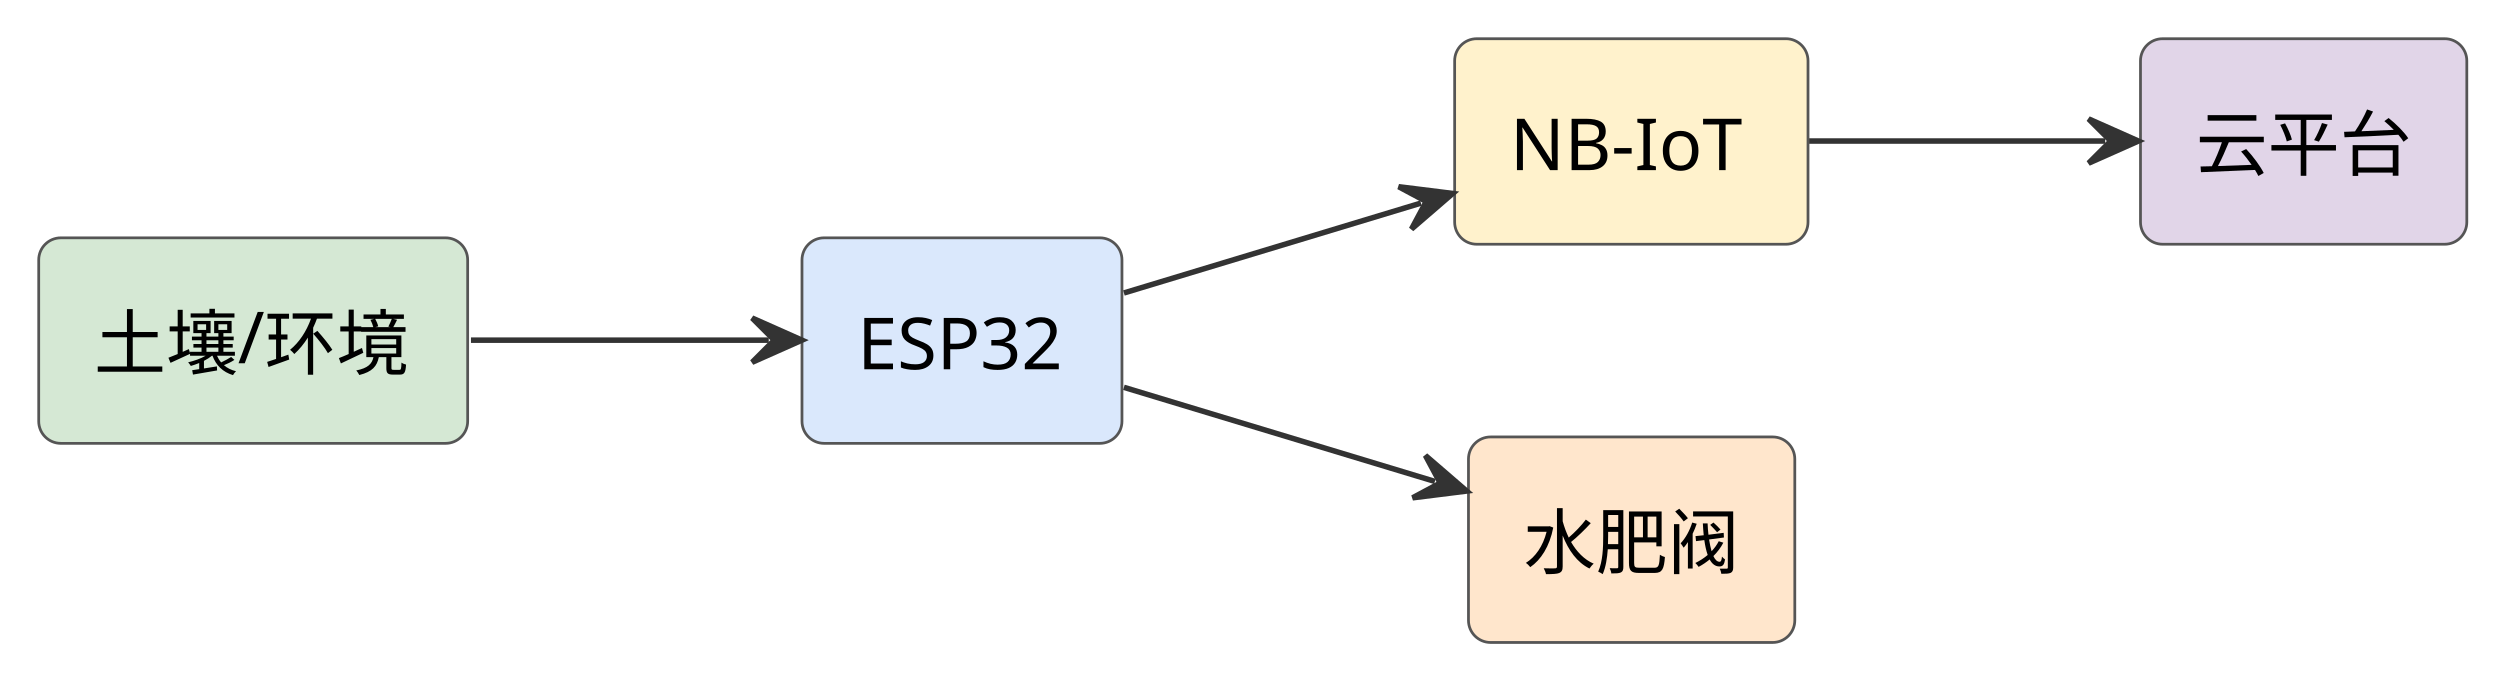
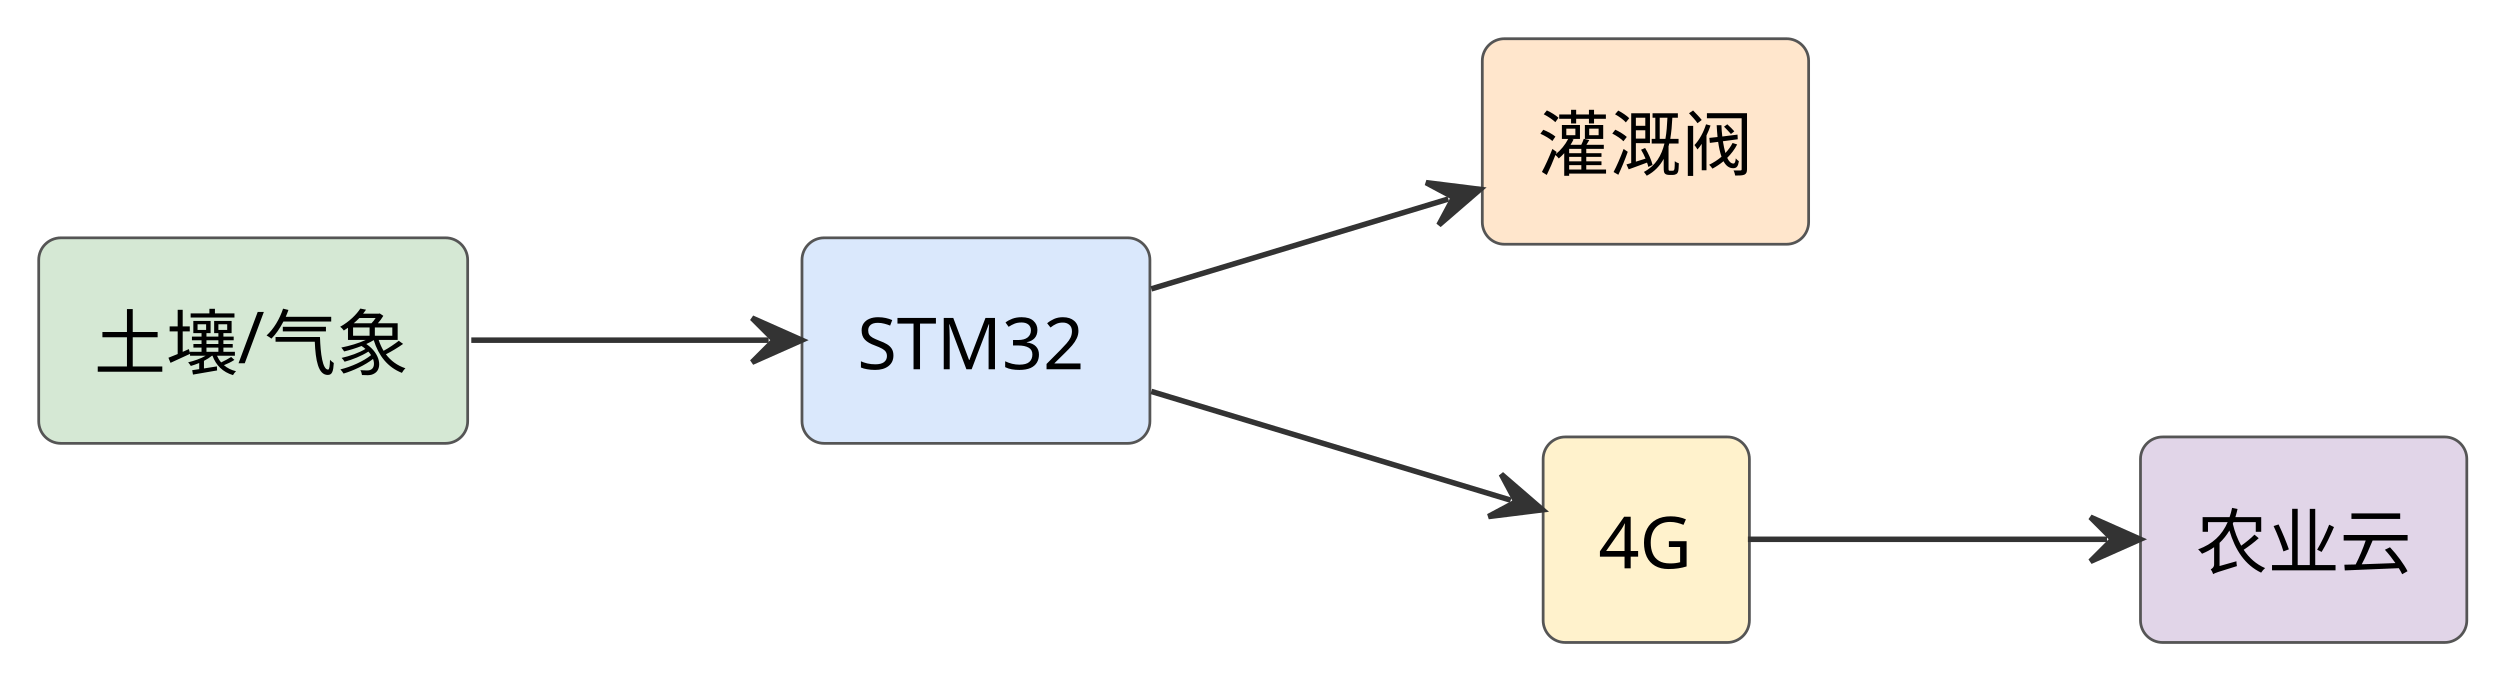
<svg xmlns="http://www.w3.org/2000/svg" contentStyleType="text/css" height="122px" preserveAspectRatio="none" style="width:452px;height:122px;background:#FFFFFF;" version="1.1" viewBox="0 0 452 122" width="452px" zoomAndPan="magnify">
  <defs />
  <g>
    <g id="elem_s">
      <rect fill="#D5E8D4" height="37.158" rx="4" ry="4" style="stroke:#555555;stroke-width:0.5;" width="77.554" x="7" y="43" />
-       <text fill="#000000" font-family="Microsoft YaHei" font-size="13" lengthAdjust="spacing" textLength="57.554" x="17" y="66.755">土壤/环境</text>
+       <text fill="#000000" font-family="Microsoft YaHei" font-size="13" lengthAdjust="spacing" textLength="57.554" x="17" y="66.755">土壤/气象</text>
    </g>
-     <g id="elem_esp">
-       <rect fill="#DAE8FC" height="37.158" rx="4" ry="4" style="stroke:#555555;stroke-width:0.5;" width="57.851" x="145" y="43" />
-       <text fill="#000000" font-family="Microsoft YaHei" font-size="13" lengthAdjust="spacing" textLength="37.851" x="155" y="66.755">ESP32</text>
-     </g>
-     <g id="elem_nb">
-       <rect fill="#FFF2CC" height="37.158" rx="4" ry="4" style="stroke:#555555;stroke-width:0.5;" width="63.888" x="263" y="7" />
-       <text fill="#000000" font-family="Microsoft YaHei" font-size="13" lengthAdjust="spacing" textLength="43.888" x="273" y="30.755">NB-IoT</text>
+     <g id="elem_stm">
+       <rect fill="#DAE8FC" height="37.158" rx="4" ry="4" style="stroke:#555555;stroke-width:0.5;" width="62.904" x="145" y="43" />
+       <text fill="#000000" font-family="Microsoft YaHei" font-size="13" lengthAdjust="spacing" textLength="42.904" x="155" y="66.755">STM32</text>
    </g>
    <g id="elem_valve">
-       <rect fill="#FFE6CC" height="37.158" rx="4" ry="4" style="stroke:#555555;stroke-width:0.5;" width="59" x="265.5" y="79" />
-       <text fill="#000000" font-family="Microsoft YaHei" font-size="13" lengthAdjust="spacing" textLength="39" x="275.5" y="102.755">水肥阀</text>
+       <rect fill="#FFE6CC" height="37.158" rx="4" ry="4" style="stroke:#555555;stroke-width:0.5;" width="59" x="268" y="7" />
+       <text fill="#000000" font-family="Microsoft YaHei" font-size="13" lengthAdjust="spacing" textLength="39" x="278" y="30.755">灌溉阀</text>
+     </g>
+     <g id="elem_g">
+       <rect fill="#FFF2CC" height="37.158" rx="4" ry="4" style="stroke:#555555;stroke-width:0.5;" width="37.291" x="279" y="79" />
+       <text fill="#000000" font-family="Microsoft YaHei" font-size="13" lengthAdjust="spacing" textLength="17.291" x="289" y="102.755">4G</text>
    </g>
    <g id="elem_cloud">
-       <rect fill="#E1D5E8" height="37.158" rx="4" ry="4" style="stroke:#555555;stroke-width:0.5;" width="59" x="387" y="7" />
-       <text fill="#000000" font-family="Microsoft YaHei" font-size="13" lengthAdjust="spacing" textLength="39" x="397" y="30.755">云平台</text>
+       <rect fill="#E1D5E8" height="37.158" rx="4" ry="4" style="stroke:#555555;stroke-width:0.5;" width="59" x="387" y="79" />
+       <text fill="#000000" font-family="Microsoft YaHei" font-size="13" lengthAdjust="spacing" textLength="39" x="397" y="102.755">农业云</text>
    </g>
-     <g id="link_s_esp">
-       <path d="M85.15,61.5 C104.41,61.5 121.37,61.5 138.99,61.5 " fill="none" id="s-to-esp" style="stroke:#333333;stroke-width:1.0;" />
-       <polygon fill="#333333" points="144.99,61.5,135.99,57.5,139.99,61.5,135.99,65.5,144.99,61.5" style="stroke:#333333;stroke-width:1.0;" />
+     <g id="link_s_stm">
+       <path d="M85.21,61.5 C104.29,61.5 121.07,61.5 138.97,61.5 " fill="none" id="s-to-stm" style="stroke:#333333;stroke-width:1.0;" />
+       <polygon fill="#333333" points="144.97,61.5,135.97,57.5,139.97,61.5,135.97,65.5,144.97,61.5" style="stroke:#333333;stroke-width:1.0;" />
    </g>
-     <g id="link_esp_nb">
-       <path d="M203.2,52.97 C221.07,47.56 238.467,42.298 256.907,36.718 " fill="none" id="esp-to-nb" style="stroke:#333333;stroke-width:1.0;" />
-       <polygon fill="#333333" points="262.65,34.98,252.877,33.758,257.864,36.428,255.194,41.415,262.65,34.98" style="stroke:#333333;stroke-width:1.0;" />
+     <g id="link_stm_valve">
+       <path d="M208.15,52.23 C226.46,46.69 243.857,41.429 261.858,35.979 " fill="none" id="stm-to-valve" style="stroke:#333333;stroke-width:1.0;" />
+       <polygon fill="#333333" points="267.6,34.24,257.827,33.02,262.815,35.689,260.145,40.676,267.6,34.24" style="stroke:#333333;stroke-width:1.0;" />
    </g>
-     <g id="link_esp_valve">
-       <path d="M203.2,70.03 C221.9,75.69 240.607,81.354 259.427,87.044 " fill="none" id="esp-to-valve" style="stroke:#333333;stroke-width:1.0;" />
-       <polygon fill="#333333" points="265.17,88.78,257.713,82.347,260.384,87.333,255.398,90.004,265.17,88.78" style="stroke:#333333;stroke-width:1.0;" />
+     <g id="link_stm_g">
+       <path d="M208.15,70.77 C230.6,77.56 254.537,84.802 273.137,90.432 " fill="none" id="stm-to-g" style="stroke:#333333;stroke-width:1.0;" />
+       <polygon fill="#333333" points="278.88,92.17,271.425,85.734,274.094,90.722,269.107,93.391,278.88,92.17" style="stroke:#333333;stroke-width:1.0;" />
    </g>
-     <g id="link_nb_cloud">
-       <path d="M327.09,25.5 C345.48,25.5 362.63,25.5 380.62,25.5 " fill="none" id="nb-to-cloud" style="stroke:#333333;stroke-width:1.0;" />
-       <polygon fill="#333333" points="386.62,25.5,377.62,21.5,381.62,25.5,377.62,29.5,386.62,25.5" style="stroke:#333333;stroke-width:1.0;" />
+     <g id="link_g_cloud">
+       <path d="M316.02,97.5 C334.76,97.5 358.78,97.5 380.95,97.5 " fill="none" id="g-to-cloud" style="stroke:#333333;stroke-width:1.0;" />
+       <polygon fill="#333333" points="386.95,97.5,377.95,93.5,381.95,97.5,377.95,101.5,386.95,97.5" style="stroke:#333333;stroke-width:1.0;" />
    </g>
  </g>
</svg>
